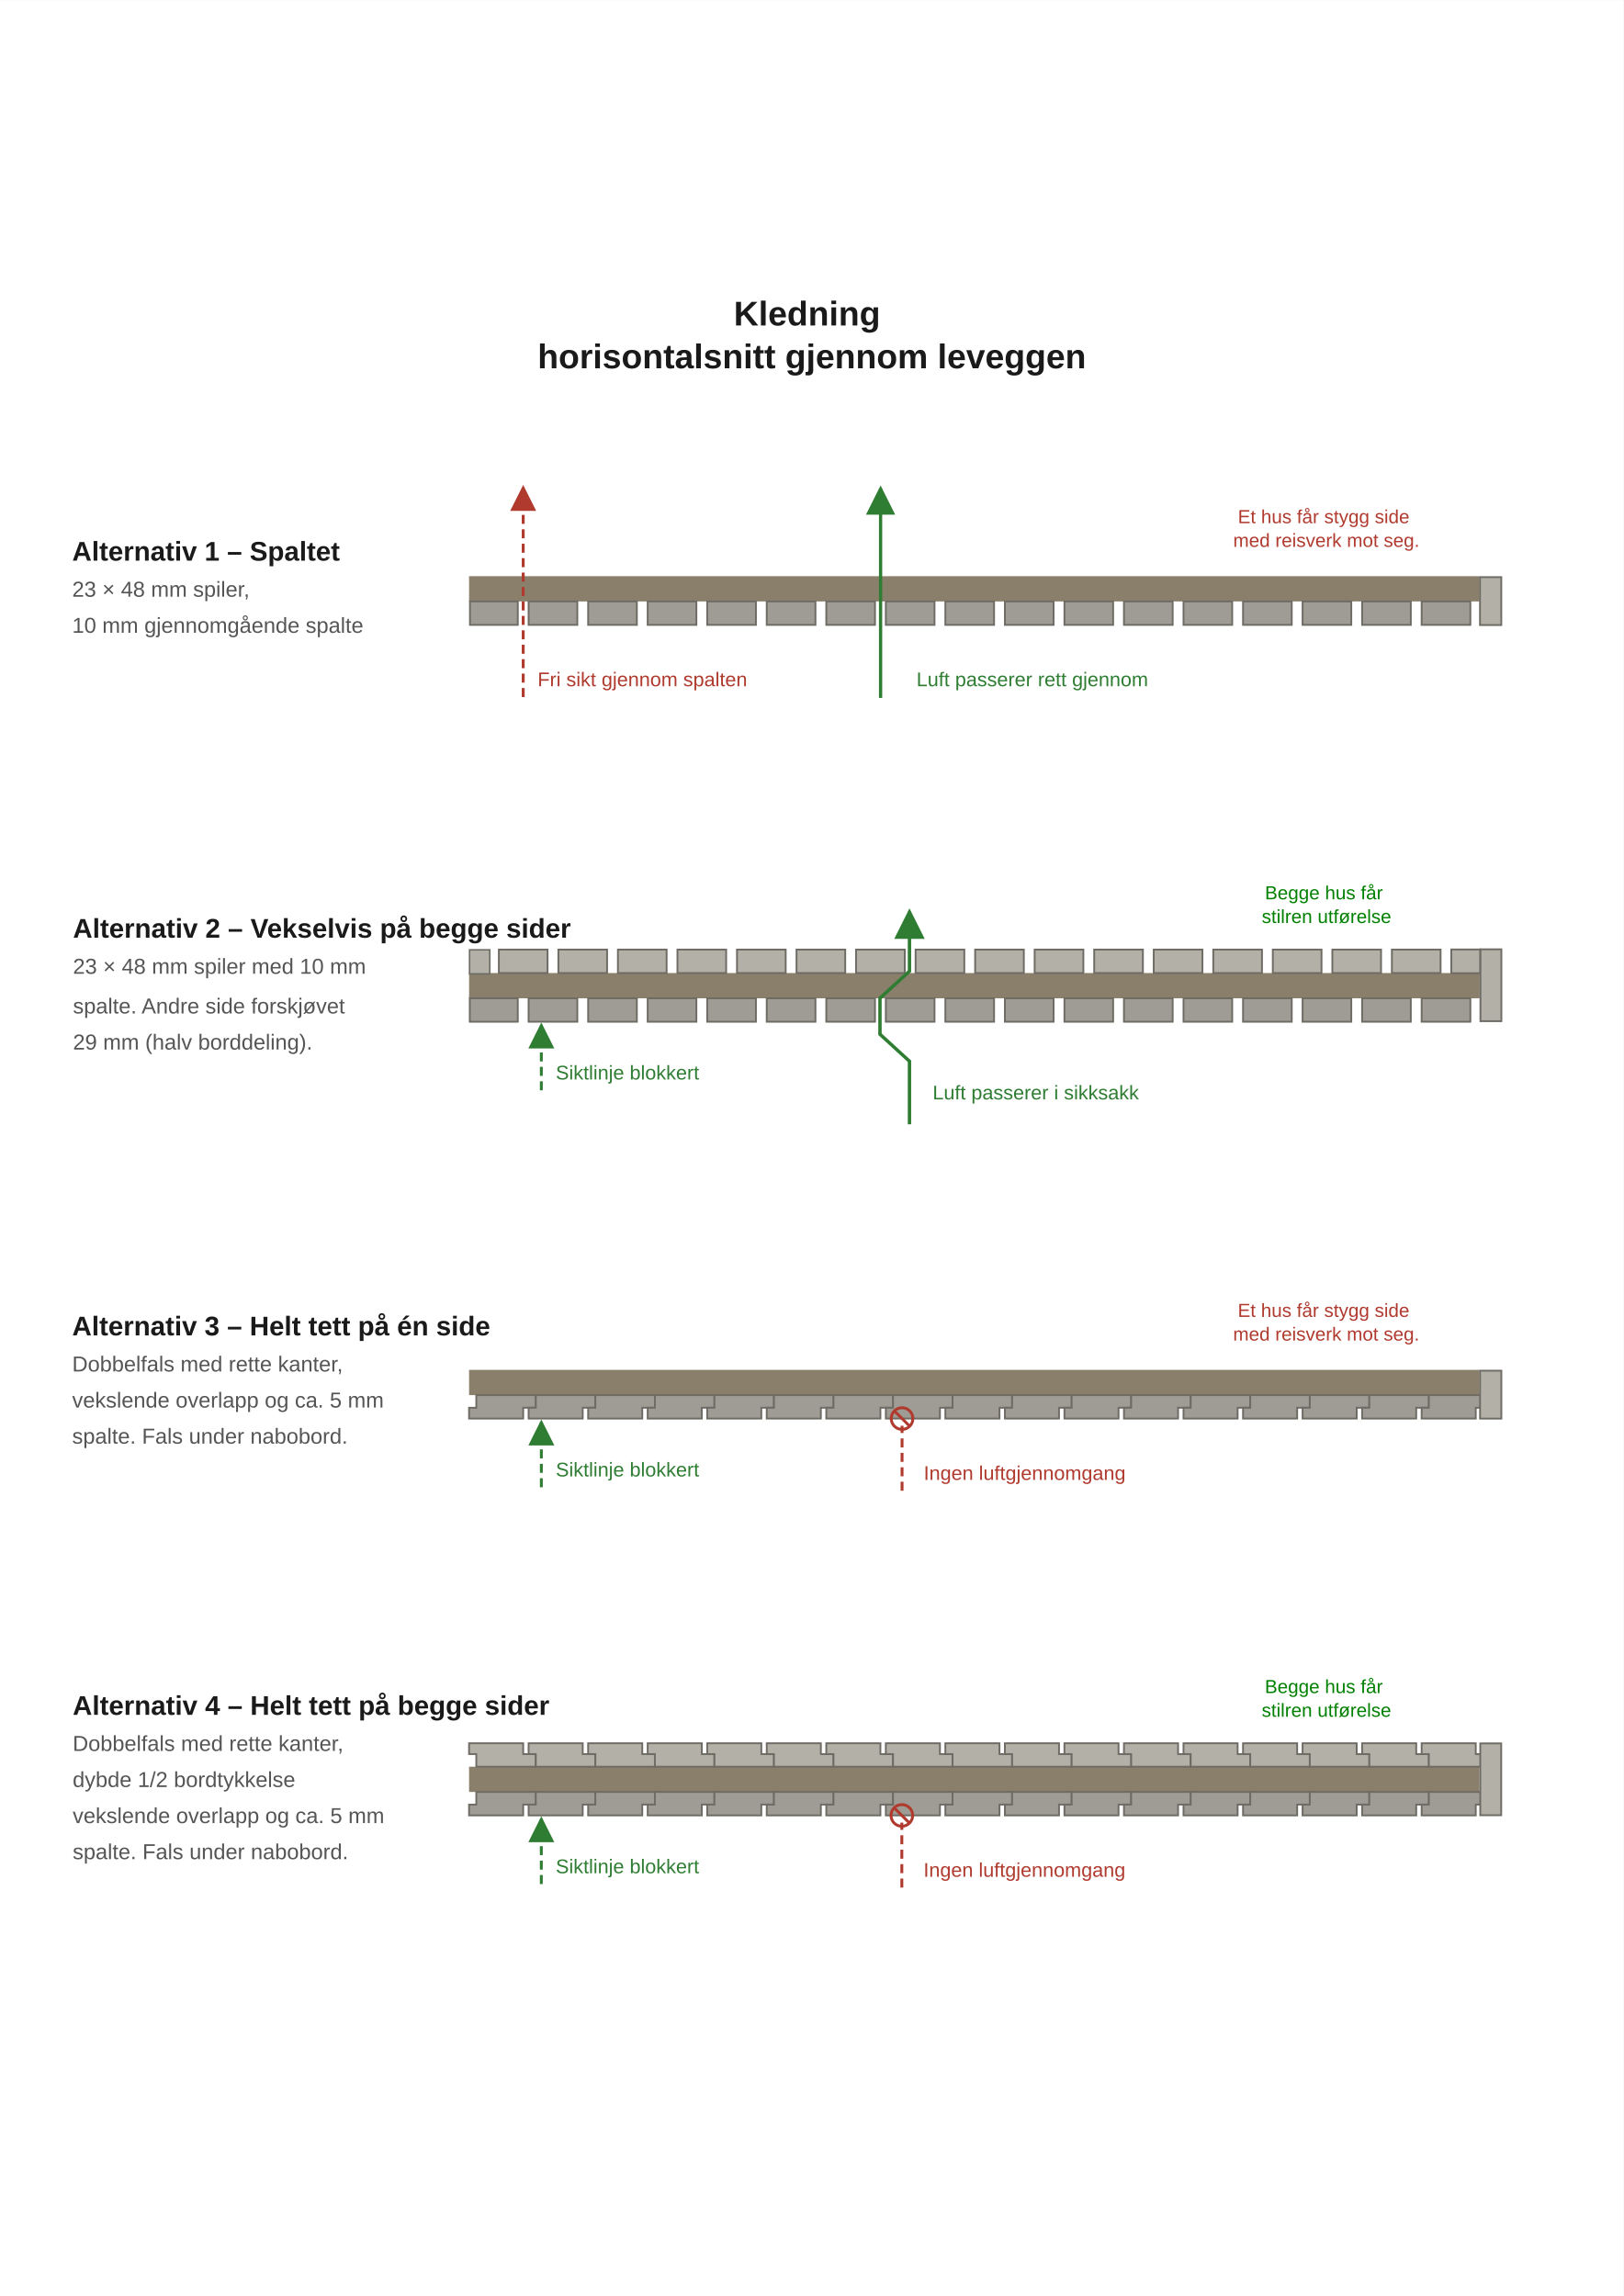
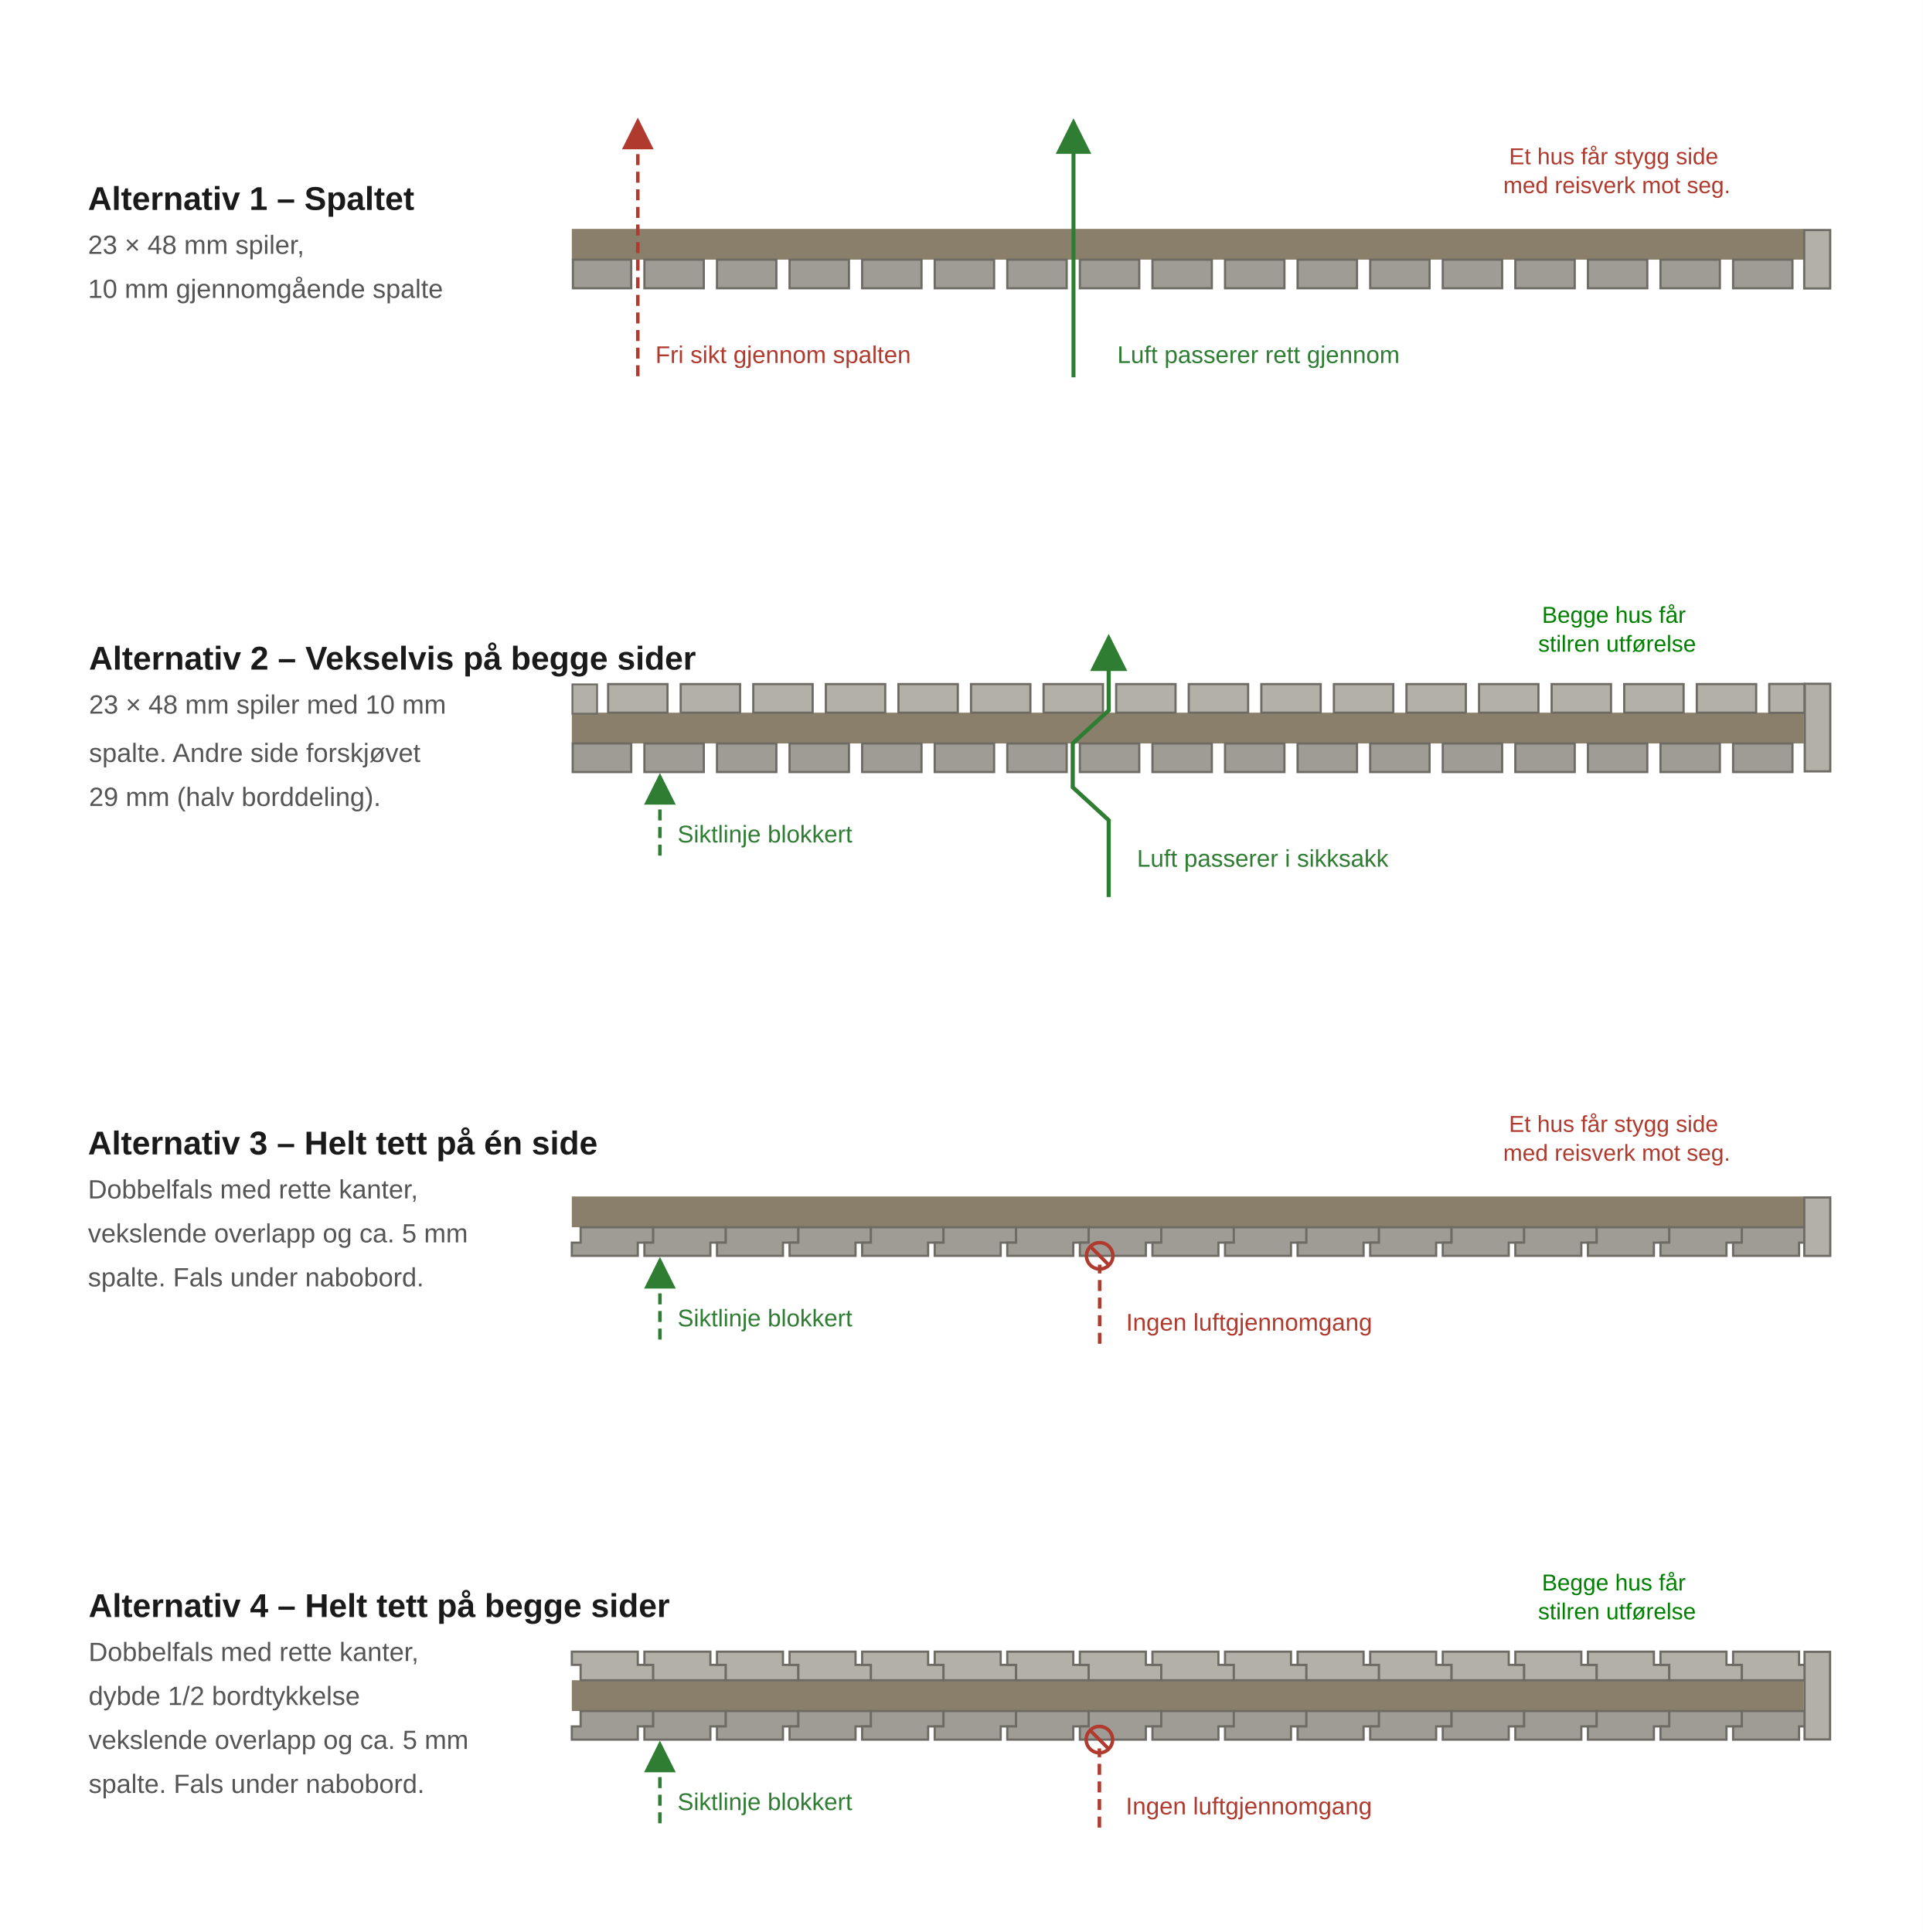
- <svg xmlns="http://www.w3.org/2000/svg" viewBox="0 0 900 980" width="210mm" height="297mm" preserveAspectRatio="xMidYMid meet" font-family="Segoe UI, Arial, Helvetica, sans-serif" role="img" aria-label="Horisontalsnitt gjennom leveggen som viser fire kledningsalternativer: spaltet, vekselvis på begge sider, tett på én side og tett på begge sider" version="1.1" id="svg126">
+ <svg xmlns="http://www.w3.org/2000/svg" viewBox="0 0 874.286 676.431" width="204mm" height="205mm" preserveAspectRatio="xMidYMid" font-family="'Segoe UI', Arial, Helvetica, sans-serif" role="img" aria-label="Horisontalsnitt gjennom leveggen som viser fire kledningsalternativer: spaltet, vekselvis på begge sider, tett på én side og tett på begge sider" version="1.1" id="svg126">
  <defs id="defs2">
    <marker id="pilRod" markerWidth="9" markerHeight="9" refX="8" refY="4.5" orient="auto">
-       <path d="M0,0 L9,4.5 L0,9 z" fill="#b03a2e" id="path1" />
+       <path d="M 0,0 9,4.5 0,9 Z" fill="#b03a2e" id="path1" />
    </marker>
    <marker id="pilGron" markerWidth="9" markerHeight="9" refX="8" refY="4.5" orient="auto">
-       <path d="M0,0 L9,4.5 L0,9 z" fill="#2e7d32" id="path2" />
-     </marker>
-     <path id="bordMedDobbelfals" d="M0,0 H30 V6 H37 V13 H4 V6 H0 Z" />
+       <path d="M 0,0 9,4.5 0,9 Z" fill="#2e7d32" id="path2" />
+     </marker>
+     <path id="bordMedDobbelfals" d="m 0,0 h 30 v 6 h 7 v 7 H 4 V 6 H 0 Z" />
    <marker id="pilGron-9" markerWidth="9" markerHeight="9" refX="8" refY="4.5" orient="auto">
      <path d="M 0,0 9,4.5 0,9 Z" fill="#2e7d32" id="path2-0" />
    </marker>
    <pattern id="husvegg" width="9" height="9" patternUnits="userSpaceOnUse" patternTransform="rotate(-45)">
      <line x1="0" y1="0" x2="0" y2="9" stroke="#b3b0a8" stroke-width="1.4" id="line2" />
    </pattern>
    <marker id="pilGron-1" markerWidth="9" markerHeight="9" refX="8" refY="4.5" orient="auto">
      <path d="M 0,0 9,4.5 0,9 Z" fill="#2e7d32" id="path2-4" />
    </marker>
  </defs>
-   <rect width="900" height="1273.061" fill="#ffffff" id="rect2" x="-0.077" y="-146.33" style="stroke-width:1.14" />
-   <line x1="260" y1="840" x2="820" y2="840" stroke="#8a7f6a" stroke-width="14" id="line91" />
-   <text x="450" y="34" text-anchor="middle" font-size="19px" font-weight="600" fill="#1a1a1a" id="text2">
-     <tspan id="tspan132" x="450" y="34">Kledning</tspan>
-     <tspan id="tspan133" x="450" y="57.75">horisontalsnitt gjennom leveggen</tspan>
-   </text>
-   <text x="735.165" y="143.619" text-anchor="middle" font-size="10.5px" fill="#b03a2e" id="text63-2">
-     <tspan id="tspan126-8" x="735.165" y="143.619">Et hus får stygg side</tspan>
-     <tspan id="tspan127-6" x="735.165" y="156.744">med reisverk mot seg.</tspan>
-   </text>
-   <g id="g132" transform="translate(0,-11.62277)">
+   <rect width="874.342" height="880.722" fill="#ffffff" id="rect2" x="-0.077" y="-102.001" style="stroke-width:0.934" />
+   <line x1="260" y1="670.017" x2="820" y2="670.017" stroke="#8a7f6a" stroke-width="14" id="line91" />
+   <text x="735.165" y="-26.364" text-anchor="middle" font-size="10.5px" fill="#b03a2e" id="text63-2">
+     <tspan id="tspan126-8" x="735.165" y="-26.364">Et hus får stygg side</tspan>
+     <tspan id="tspan127-6" x="735.165" y="-13.239">med reisverk mot seg.</tspan>
+   </text>
+   <g id="g132" transform="translate(0,-181.6062)">
    <text x="40" y="176" font-size="15px" font-weight="600" fill="#1a1a1a" id="text5">Alternativ 1 – Spaltet</text>
    <text x="40" y="196" font-size="12px" fill="#555555" id="text6">23 × 48 mm spiler,</text>
    <text x="40" y="216" font-size="12px" fill="#555555" id="text7">10 mm gjennomgående spalte</text>
  </g>
  <text x="40" y="236" font-size="12px" fill="#555555" id="text8" />
-   <line x1="260" y1="180" x2="820" y2="180" stroke="#8a7f6a" stroke-width="14" id="line8" />
-   <rect x="260.492" y="186.996" width="26.513" height="13.009" id="rect8" style="fill:#9e9c94;stroke:#6e6b64;stroke-width:0.999;stroke-dasharray:none" />
-   <rect x="293" y="187" width="27" height="13" id="rect9" style="fill:#9e9c94;stroke:#6e6b64;stroke-width:1" />
-   <rect x="326" y="187" width="27" height="13" id="rect10" style="fill:#9e9c94;stroke:#6e6b64;stroke-width:1" />
-   <rect x="359" y="187" width="27" height="13" id="rect11" style="fill:#9e9c94;stroke:#6e6b64;stroke-width:1" />
-   <rect x="392" y="187" width="27" height="13" id="rect12" style="fill:#9e9c94;stroke:#6e6b64;stroke-width:1" />
-   <rect x="425" y="187" width="27" height="13" id="rect13" style="fill:#9e9c94;stroke:#6e6b64;stroke-width:1" />
-   <rect x="458" y="187" width="27" height="13" id="rect14" style="fill:#9e9c94;stroke:#6e6b64;stroke-width:1" />
-   <rect x="491" y="187" width="27" height="13" id="rect15" style="fill:#9e9c94;stroke:#6e6b64;stroke-width:1" />
-   <rect x="524" y="187" width="27" height="13" id="rect16" style="fill:#9e9c94;stroke:#6e6b64;stroke-width:1" />
-   <rect x="557" y="187" width="27" height="13" id="rect17" style="fill:#9e9c94;stroke:#6e6b64;stroke-width:1" />
-   <rect x="590" y="187" width="27" height="13" id="rect18" style="fill:#9e9c94;stroke:#6e6b64;stroke-width:1" />
-   <rect x="623" y="187" width="27" height="13" id="rect19" style="fill:#9e9c94;stroke:#6e6b64;stroke-width:1" />
-   <rect x="656" y="187" width="27" height="13" id="rect20" style="fill:#9e9c94;stroke:#6e6b64;stroke-width:1" />
-   <rect x="689" y="187" width="27" height="13" id="rect21" style="fill:#9e9c94;stroke:#6e6b64;stroke-width:1" />
-   <rect x="722" y="187" width="27" height="13" id="rect22" style="fill:#9e9c94;stroke:#6e6b64;stroke-width:1" />
-   <rect x="755" y="187" width="27" height="13" id="rect23" style="fill:#9e9c94;stroke:#6e6b64;stroke-width:1" />
-   <rect x="788" y="187" width="27" height="13" id="rect24" style="fill:#9e9c94;stroke:#6e6b64;stroke-width:1" />
-   <line x1="290" y1="240" x2="290" y2="124" stroke="#b03a2e" stroke-width="1.6" stroke-dasharray="5 3" marker-end="url(#pilRod)" id="line24" />
-   <text x="298" y="234" font-size="11" fill="#b03a2e" id="text24">Fri sikt gjennom spalten</text>
-   <line x1="488.099" y1="240.496" x2="488.099" y2="124.496" stroke="#2e7d32" stroke-width="1.8" marker-end="url(#pilGron)" id="line25" />
-   <text x="508" y="234" font-size="11" fill="#2e7d32" id="text25">Luft passerer rett gjennom</text>
-   <text x="40.45" y="373.412" font-size="15px" font-weight="600" fill="#1a1a1a" id="text26">Alternativ 2 – Vekselvis på begge sider</text>
-   <text x="40.45" y="393.412" font-size="12px" fill="#555555" id="text27">23 × 48 mm spiler med 10 mm</text>
-   <text x="40.45" y="415.412" font-size="12px" fill="#555555" id="text28">spalte. Andre side forskjøvet</text>
-   <text x="40.45" y="435.412" font-size="12px" fill="#555555" id="text29">29 mm (halv borddeling).</text>
-   <line x1="260" y1="400" x2="820.15" y2="400" stroke="#8a7f6a" stroke-width="14.002" id="line29" />
-   <g fill="#b3b0a8" stroke="#6e6b64" stroke-width="1" id="g44">
+   <line x1="260" y1="10.017" x2="820" y2="10.017" stroke="#8a7f6a" stroke-width="14" id="line8" />
+   <rect x="260.492" y="17.012" width="26.513" height="13.009" id="rect8" style="fill:#9e9c94;stroke:#6e6b64;stroke-width:0.999;stroke-dasharray:none" />
+   <rect x="293" y="17.017" width="27" height="13" id="rect9" style="fill:#9e9c94;stroke:#6e6b64;stroke-width:1" />
+   <rect x="326" y="17.017" width="27" height="13" id="rect10" style="fill:#9e9c94;stroke:#6e6b64;stroke-width:1" />
+   <rect x="359" y="17.017" width="27" height="13" id="rect11" style="fill:#9e9c94;stroke:#6e6b64;stroke-width:1" />
+   <rect x="392" y="17.017" width="27" height="13" id="rect12" style="fill:#9e9c94;stroke:#6e6b64;stroke-width:1" />
+   <rect x="425" y="17.017" width="27" height="13" id="rect13" style="fill:#9e9c94;stroke:#6e6b64;stroke-width:1" />
+   <rect x="458" y="17.017" width="27" height="13" id="rect14" style="fill:#9e9c94;stroke:#6e6b64;stroke-width:1" />
+   <rect x="491" y="17.017" width="27" height="13" id="rect15" style="fill:#9e9c94;stroke:#6e6b64;stroke-width:1" />
+   <rect x="524" y="17.017" width="27" height="13" id="rect16" style="fill:#9e9c94;stroke:#6e6b64;stroke-width:1" />
+   <rect x="557" y="17.017" width="27" height="13" id="rect17" style="fill:#9e9c94;stroke:#6e6b64;stroke-width:1" />
+   <rect x="590" y="17.017" width="27" height="13" id="rect18" style="fill:#9e9c94;stroke:#6e6b64;stroke-width:1" />
+   <rect x="623" y="17.017" width="27" height="13" id="rect19" style="fill:#9e9c94;stroke:#6e6b64;stroke-width:1" />
+   <rect x="656" y="17.017" width="27" height="13" id="rect20" style="fill:#9e9c94;stroke:#6e6b64;stroke-width:1" />
+   <rect x="689" y="17.017" width="27" height="13" id="rect21" style="fill:#9e9c94;stroke:#6e6b64;stroke-width:1" />
+   <rect x="722" y="17.017" width="27" height="13" id="rect22" style="fill:#9e9c94;stroke:#6e6b64;stroke-width:1" />
+   <rect x="755" y="17.017" width="27" height="13" id="rect23" style="fill:#9e9c94;stroke:#6e6b64;stroke-width:1" />
+   <rect x="788" y="17.017" width="27" height="13" id="rect24" style="fill:#9e9c94;stroke:#6e6b64;stroke-width:1" />
+   <line x1="290" y1="70.017" x2="290" y2="-45.983" stroke="#b03a2e" stroke-width="1.6" stroke-dasharray="5, 3" marker-end="url(#pilRod)" id="line24" />
+   <text x="298" y="64.017" font-size="11px" fill="#b03a2e" id="text24">Fri sikt gjennom spalten</text>
+   <line x1="488.099" y1="70.512" x2="488.099" y2="-45.488" stroke="#2e7d32" stroke-width="1.8" marker-end="url(#pilGron)" id="line25" />
+   <text x="508" y="64.017" font-size="11px" fill="#2e7d32" id="text25">Luft passerer rett gjennom</text>
+   <text x="40.45" y="203.428" font-size="15px" font-weight="600" fill="#1a1a1a" id="text26">Alternativ 2 – Vekselvis på begge sider</text>
+   <text x="40.45" y="223.428" font-size="12px" fill="#555555" id="text27">23 × 48 mm spiler med 10 mm</text>
+   <text x="40.45" y="245.428" font-size="12px" fill="#555555" id="text28">spalte. Andre side forskjøvet</text>
+   <text x="40.45" y="265.428" font-size="12px" fill="#555555" id="text29">29 mm (halv borddeling).</text>
+   <line x1="260" y1="230.017" x2="820.15" y2="230.017" stroke="#8a7f6a" stroke-width="14.002" id="line29" />
+   <g fill="#b3b0a8" stroke="#6e6b64" stroke-width="1" id="g44" transform="translate(0,-169.9834)">
    <rect x="276.5" y="380" width="27" height="13" id="rect29" />
    <rect x="309.5" y="380" width="27" height="13" id="rect30" />
    <rect x="342.5" y="380" width="27" height="13" id="rect31" />
    <rect x="375.5" y="380" width="27" height="13" id="rect32" />
    <rect x="408.5" y="380" width="27" height="13" id="rect33" />
    <rect x="441.5" y="380" width="27" height="13" id="rect34" />
    <rect x="474.5" y="380" width="27" height="13" id="rect35" />
    <rect x="507.5" y="380" width="27" height="13" id="rect36" />
    <rect x="540.5" y="380" width="27" height="13" id="rect37" />
    <rect x="573.5" y="380" width="27" height="13" id="rect38" />
    <rect x="606.5" y="380" width="27" height="13" id="rect39" />
    <rect x="639.5" y="380" width="27" height="13" id="rect40" />
    <rect x="672.5" y="380" width="27" height="13" id="rect41" />
    <rect x="705.5" y="380" width="27" height="13" id="rect42" />
    <rect x="738.5" y="380" width="27" height="13" id="rect43" />
    <rect x="771.5" y="380" width="27" height="13" id="rect44" />
  </g>
-   <rect x="804.432" y="379.932" width="16.075" height="13.15" id="rect30-1" style="fill:#b3b0a8;stroke:#6e6b64;stroke-width:0.999;stroke-dasharray:none" />
-   <rect x="260.267" y="380.137" width="11.223" height="13.31" id="rect30-1-2" style="fill:#b3b0a8;stroke:#6e6b64;stroke-width:0.839;stroke-dasharray:none" />
-   <rect x="260.397" y="406.996" width="26.606" height="13.007" id="rect45" style="fill:#9e9c94;stroke:#6e6b64;stroke-width:0.999;stroke-dasharray:none" />
-   <rect x="293" y="407" width="27" height="13" id="rect46" style="fill:#9e9c94;stroke:#6e6b64;stroke-width:1" />
-   <rect x="326" y="407" width="27" height="13" id="rect47" style="fill:#9e9c94;stroke:#6e6b64;stroke-width:1" />
-   <rect x="359" y="407" width="27" height="13" id="rect48" style="fill:#9e9c94;stroke:#6e6b64;stroke-width:1" />
-   <rect x="392" y="407" width="27" height="13" id="rect49" style="fill:#9e9c94;stroke:#6e6b64;stroke-width:1" />
-   <rect x="425" y="407" width="27" height="13" id="rect50" style="fill:#9e9c94;stroke:#6e6b64;stroke-width:1" />
-   <rect x="458" y="407" width="27" height="13" id="rect51" style="fill:#9e9c94;stroke:#6e6b64;stroke-width:1" />
-   <rect x="491" y="407" width="27" height="13" id="rect52" style="fill:#9e9c94;stroke:#6e6b64;stroke-width:1" />
-   <rect x="524" y="407" width="27" height="13" id="rect53" style="fill:#9e9c94;stroke:#6e6b64;stroke-width:1" />
-   <rect x="557" y="407" width="27" height="13" id="rect54" style="fill:#9e9c94;stroke:#6e6b64;stroke-width:1" />
-   <rect x="590" y="407" width="27" height="13" id="rect55" style="fill:#9e9c94;stroke:#6e6b64;stroke-width:1" />
-   <rect x="623" y="407" width="27" height="13" id="rect56" style="fill:#9e9c94;stroke:#6e6b64;stroke-width:1" />
-   <rect x="656" y="407" width="27" height="13" id="rect57" style="fill:#9e9c94;stroke:#6e6b64;stroke-width:1" />
-   <rect x="689" y="407" width="27" height="13" id="rect58" style="fill:#9e9c94;stroke:#6e6b64;stroke-width:1" />
-   <rect x="722" y="407" width="27" height="13" id="rect59" style="fill:#9e9c94;stroke:#6e6b64;stroke-width:1" />
-   <rect x="755" y="407" width="27" height="13" id="rect60" style="fill:#9e9c94;stroke:#6e6b64;stroke-width:1" />
-   <rect x="788" y="407" width="27" height="13" id="rect61" style="fill:#9e9c94;stroke:#6e6b64;stroke-width:1" />
-   <path d="m 504.109,476.852 v -34.947 l -16.358,-14.977 v -19.97 l 16.358,-14.977 v -32.95" fill="none" stroke="#2e7d32" stroke-width="1.878" marker-end="url(#pilGron)" id="path61" />
-   <text x="516.959" y="463.064" font-size="11px" fill="#2e7d32" id="text62">Luft passerer i sikksakk</text>
-   <text x="735.115" y="583.633" text-anchor="middle" font-size="10.5px" fill="#b03a2e" id="text63">
-     <tspan id="tspan126" x="735.115" y="583.633">Et hus får stygg side</tspan>
-     <tspan id="tspan127" x="735.115" y="596.758">med reisverk mot seg.</tspan>
-   </text>
-   <text x="735.223" y="792.169" text-anchor="middle" font-size="10.5px" fill="#b03a2e" id="text63-8">
-     <tspan id="tspan127-3" x="735.223" y="792.169" style="fill:#008000">Begge hus får</tspan>
-     <tspan x="735.223" y="805.294" id="tspan128" style="fill:#008000">stilren utførelse</tspan>
-   </text>
-   <text x="735.27" y="352.133" text-anchor="middle" font-size="10.5px" fill="#b03a2e" id="text63-8-4">
-     <tspan id="tspan127-3-6" x="735.27" y="352.133" style="fill:#008000">Begge hus får</tspan>
-     <tspan x="735.27" y="365.258" id="tspan128-0" style="fill:#008000">stilren utførelse</tspan>
+   <rect x="804.432" y="209.949" width="16.075" height="13.15" id="rect30-1" style="fill:#b3b0a8;stroke:#6e6b64;stroke-width:0.999;stroke-dasharray:none" />
+   <rect x="260.267" y="210.154" width="11.223" height="13.31" id="rect30-1-2" style="fill:#b3b0a8;stroke:#6e6b64;stroke-width:0.839;stroke-dasharray:none" />
+   <rect x="260.397" y="237.013" width="26.606" height="13.007" id="rect45" style="fill:#9e9c94;stroke:#6e6b64;stroke-width:0.999;stroke-dasharray:none" />
+   <rect x="293" y="237.017" width="27" height="13" id="rect46" style="fill:#9e9c94;stroke:#6e6b64;stroke-width:1" />
+   <rect x="326" y="237.017" width="27" height="13" id="rect47" style="fill:#9e9c94;stroke:#6e6b64;stroke-width:1" />
+   <rect x="359" y="237.017" width="27" height="13" id="rect48" style="fill:#9e9c94;stroke:#6e6b64;stroke-width:1" />
+   <rect x="392" y="237.017" width="27" height="13" id="rect49" style="fill:#9e9c94;stroke:#6e6b64;stroke-width:1" />
+   <rect x="425" y="237.017" width="27" height="13" id="rect50" style="fill:#9e9c94;stroke:#6e6b64;stroke-width:1" />
+   <rect x="458" y="237.017" width="27" height="13" id="rect51" style="fill:#9e9c94;stroke:#6e6b64;stroke-width:1" />
+   <rect x="491" y="237.017" width="27" height="13" id="rect52" style="fill:#9e9c94;stroke:#6e6b64;stroke-width:1" />
+   <rect x="524" y="237.017" width="27" height="13" id="rect53" style="fill:#9e9c94;stroke:#6e6b64;stroke-width:1" />
+   <rect x="557" y="237.017" width="27" height="13" id="rect54" style="fill:#9e9c94;stroke:#6e6b64;stroke-width:1" />
+   <rect x="590" y="237.017" width="27" height="13" id="rect55" style="fill:#9e9c94;stroke:#6e6b64;stroke-width:1" />
+   <rect x="623" y="237.017" width="27" height="13" id="rect56" style="fill:#9e9c94;stroke:#6e6b64;stroke-width:1" />
+   <rect x="656" y="237.017" width="27" height="13" id="rect57" style="fill:#9e9c94;stroke:#6e6b64;stroke-width:1" />
+   <rect x="689" y="237.017" width="27" height="13" id="rect58" style="fill:#9e9c94;stroke:#6e6b64;stroke-width:1" />
+   <rect x="722" y="237.017" width="27" height="13" id="rect59" style="fill:#9e9c94;stroke:#6e6b64;stroke-width:1" />
+   <rect x="755" y="237.017" width="27" height="13" id="rect60" style="fill:#9e9c94;stroke:#6e6b64;stroke-width:1" />
+   <rect x="788" y="237.017" width="27" height="13" id="rect61" style="fill:#9e9c94;stroke:#6e6b64;stroke-width:1" />
+   <path d="m 504.109,306.868 v -34.947 l -16.358,-14.977 v -19.97 l 16.358,-14.977 v -32.95" fill="none" stroke="#2e7d32" stroke-width="1.878" marker-end="url(#pilGron)" id="path61" />
+   <text x="516.959" y="293.08" font-size="11px" fill="#2e7d32" id="text62">Luft passerer i sikksakk</text>
+   <text x="735.115" y="413.65" text-anchor="middle" font-size="10.5px" fill="#b03a2e" id="text63">
+     <tspan id="tspan126" x="735.115" y="413.65">Et hus får stygg side</tspan>
+     <tspan id="tspan127" x="735.115" y="426.775">med reisverk mot seg.</tspan>
+   </text>
+   <text x="735.223" y="622.185" text-anchor="middle" font-size="10.5px" fill="#b03a2e" id="text63-8">
+     <tspan id="tspan127-3" x="735.223" y="622.185" style="fill:#008000">Begge hus får</tspan>
+     <tspan x="735.223" y="635.31" id="tspan128" style="fill:#008000">stilren utførelse</tspan>
+   </text>
+   <text x="735.27" y="182.15" text-anchor="middle" font-size="10.5px" fill="#b03a2e" id="text63-8-4">
+     <tspan id="tspan127-3-6" x="735.27" y="182.15" style="fill:#008000">Begge hus får</tspan>
+     <tspan x="735.27" y="195.275" id="tspan128-0" style="fill:#008000">stilren utførelse</tspan>
  </text>
  <text x="710" y="600" text-anchor="middle" font-size="10.5px" fill="#b03a2e" id="text64" />
-   <text x="40" y="593.888" font-size="15px" font-weight="600" fill="#1a1a1a" id="text65">Alternativ 3 – Helt tett på én side</text>
-   <text x="40" y="613.888" font-size="12px" fill="#555555" id="text66">Dobbelfals med rette kanter,</text>
-   <text x="40" y="633.888" font-size="12px" fill="#555555" id="text67">vekslende overlapp og ca. 5 mm</text>
-   <text x="40" y="653.888" font-size="12px" fill="#555555" id="text68">spalte. Fals under nabobord.</text>
-   <line x1="260" y1="620" x2="820" y2="620" stroke="#8a7f6a" stroke-width="14" id="line68" />
-   <g fill="#9e9c94" stroke="#6e6b64" stroke-width="1" transform="translate(0 1267) scale(1 -1)" id="g84">
+   <text x="40" y="423.905" font-size="15px" font-weight="600" fill="#1a1a1a" id="text65">Alternativ 3 – Helt tett på én side</text>
+   <text x="40" y="443.905" font-size="12px" fill="#555555" id="text66">Dobbelfals med rette kanter,</text>
+   <text x="40" y="463.905" font-size="12px" fill="#555555" id="text67">vekslende overlapp og ca. 5 mm</text>
+   <text x="40" y="483.905" font-size="12px" fill="#555555" id="text68">spalte. Fals under nabobord.</text>
+   <line x1="260" y1="450.017" x2="820" y2="450.017" stroke="#8a7f6a" stroke-width="14" id="line68" />
+   <g fill="#9e9c94" stroke="#6e6b64" stroke-width="1" transform="matrix(1,0,0,-1,0,1097.017)" id="g84">
    <use href="#bordMedDobbelfals" x="260" y="627" id="use68" />
    <use href="#bordMedDobbelfals" x="293" y="627" id="use69" />
    <use href="#bordMedDobbelfals" x="326" y="627" id="use70" />
    <use href="#bordMedDobbelfals" x="359" y="627" id="use71" />
    <use href="#bordMedDobbelfals" x="392" y="627" id="use72" />
    <use href="#bordMedDobbelfals" x="425" y="627" id="use73" />
    <use href="#bordMedDobbelfals" x="458" y="627" id="use74" />
    <use href="#bordMedDobbelfals" x="491" y="627" id="use75" />
    <use href="#bordMedDobbelfals" x="524" y="627" id="use76" />
    <use href="#bordMedDobbelfals" x="557" y="627" id="use77" />
    <use href="#bordMedDobbelfals" x="590" y="627" id="use78" />
    <use href="#bordMedDobbelfals" x="623" y="627" id="use79" />
    <use href="#bordMedDobbelfals" x="656" y="627" id="use80" />
    <use href="#bordMedDobbelfals" x="689" y="627" id="use81" />
    <use href="#bordMedDobbelfals" x="722" y="627" id="use82" />
    <use href="#bordMedDobbelfals" x="755" y="627" id="use83" />
    <use href="#bordMedDobbelfals" x="788" y="627" id="use84" />
  </g>
-   <line x1="300.062" y1="678.078" x2="300.062" y2="642.078" stroke="#2e7d32" stroke-width="1.6" stroke-dasharray="5, 3" marker-end="url(#pilGron)" id="line84" />
-   <text x="308.062" y="672.078" font-size="11px" fill="#2e7d32" id="text84">Siktlinje blokkert</text>
-   <line x1="300.056" y1="458.01" x2="300.056" y2="422.01" stroke="#2e7d32" stroke-width="1.6" stroke-dasharray="5, 3" marker-end="url(#pilGron-1)" id="line84-0" style="marker-end:url(#pilGron-1)" />
-   <text x="308.056" y="452.01" font-size="11px" fill="#2e7d32" id="text84-7">Siktlinje blokkert</text>
-   <g id="g128">
-     <line x1="500" y1="680" x2="500" y2="644" stroke="#b03a2e" stroke-width="1.6" stroke-dasharray="5 3" id="line85" />
+   <line x1="300.062" y1="508.095" x2="300.062" y2="472.095" stroke="#2e7d32" stroke-width="1.6" stroke-dasharray="5, 3" marker-end="url(#pilGron)" id="line84" />
+   <text x="308.062" y="502.095" font-size="11px" fill="#2e7d32" id="text84">Siktlinje blokkert</text>
+   <line x1="300.056" y1="288.027" x2="300.056" y2="252.027" stroke="#2e7d32" stroke-width="1.6" stroke-dasharray="5, 3" marker-end="url(#pilGron-1)" id="line84-0" style="marker-end:url(#pilGron-1)" />
+   <text x="308.056" y="282.027" font-size="11px" fill="#2e7d32" id="text84-7">Siktlinje blokkert</text>
+   <g id="g128" transform="translate(0,-169.9834)">
+     <line x1="500" y1="680" x2="500" y2="644" stroke="#b03a2e" stroke-width="1.6" stroke-dasharray="5, 3" id="line85" />
    <circle cx="500" cy="640" r="6" fill="none" stroke="#b03a2e" stroke-width="1.6" id="circle85" />
    <line x1="496" y1="636" x2="504" y2="644" stroke="#b03a2e" stroke-width="1.6" id="line86" />
-     <text x="512" y="674" font-size="11" fill="#b03a2e" id="text86">Ingen luftgjennomgang</text>
-   </g>
-   <text x="40.283" y="804.25" font-size="15px" font-weight="600" fill="#1a1a1a" id="text87">Alternativ 4 – Helt tett på begge sider</text>
-   <text x="40.283" y="824.25" font-size="12px" fill="#555555" id="text88">Dobbelfals med rette kanter,</text>
-   <text x="40.283" y="844.25" font-size="12px" fill="#555555" id="text89">dybde 1/2 bordtykkelse</text>
-   <text x="40.283" y="864.25" font-size="12px" fill="#555555" id="text90">vekslende overlapp og ca. 5 mm</text>
-   <text x="40.283" y="884.25" font-size="12px" fill="#555555" id="text91">spalte. Fals under nabobord.</text>
-   <g fill="#b3b0a8" stroke="#6e6b64" stroke-width="1" id="g107">
+     <text x="512" y="674" font-size="11px" fill="#b03a2e" id="text86">Ingen luftgjennomgang</text>
+   </g>
+   <text x="40.283" y="634.267" font-size="15px" font-weight="600" fill="#1a1a1a" id="text87">Alternativ 4 – Helt tett på begge sider</text>
+   <text x="40.283" y="654.267" font-size="12px" fill="#555555" id="text88">Dobbelfals med rette kanter,</text>
+   <text x="40.283" y="674.267" font-size="12px" fill="#555555" id="text89">dybde 1/2 bordtykkelse</text>
+   <text x="40.283" y="694.267" font-size="12px" fill="#555555" id="text90">vekslende overlapp og ca. 5 mm</text>
+   <text x="40.283" y="714.267" font-size="12px" fill="#555555" id="text91">spalte. Fals under nabobord.</text>
+   <g fill="#b3b0a8" stroke="#6e6b64" stroke-width="1" id="g107" transform="translate(0,-169.9834)">
    <use href="#bordMedDobbelfals" x="260" y="820" id="use91" />
    <use href="#bordMedDobbelfals" x="293" y="820" id="use92" />
    <use href="#bordMedDobbelfals" x="326" y="820" id="use93" />
    <use href="#bordMedDobbelfals" x="359" y="820" id="use94" />
    <use href="#bordMedDobbelfals" x="392" y="820" id="use95" />
    <use href="#bordMedDobbelfals" x="425" y="820" id="use96" />
    <use href="#bordMedDobbelfals" x="458" y="820" id="use97" />
    <use href="#bordMedDobbelfals" x="491" y="820" id="use98" />
    <use href="#bordMedDobbelfals" x="524" y="820" id="use99" />
    <use href="#bordMedDobbelfals" x="557" y="820" id="use100" />
    <use href="#bordMedDobbelfals" x="590" y="820" id="use101" />
    <use href="#bordMedDobbelfals" x="623" y="820" id="use102" />
    <use href="#bordMedDobbelfals" x="656" y="820" id="use103" />
    <use href="#bordMedDobbelfals" x="689" y="820" id="use104" />
    <use href="#bordMedDobbelfals" x="722" y="820" id="use105" />
    <use href="#bordMedDobbelfals" x="755" y="820" id="use106" />
    <use href="#bordMedDobbelfals" x="788" y="820" id="use107" />
  </g>
-   <g fill="#9e9c94" stroke="#6e6b64" stroke-width="1" id="g124">
-     <use href="#bordMedDobbelfals" transform="translate(260 860) scale(1 -1)" id="use108" />
-     <use href="#bordMedDobbelfals" transform="translate(293 860) scale(1 -1)" id="use109" />
-     <use href="#bordMedDobbelfals" transform="translate(326 860) scale(1 -1)" id="use110" />
-     <use href="#bordMedDobbelfals" transform="translate(359 860) scale(1 -1)" id="use111" />
-     <use href="#bordMedDobbelfals" transform="translate(392 860) scale(1 -1)" id="use112" />
-     <use href="#bordMedDobbelfals" transform="translate(425 860) scale(1 -1)" id="use113" />
-     <use href="#bordMedDobbelfals" transform="translate(458 860) scale(1 -1)" id="use114" />
-     <use href="#bordMedDobbelfals" transform="translate(491 860) scale(1 -1)" id="use115" />
-     <use href="#bordMedDobbelfals" transform="translate(524 860) scale(1 -1)" id="use116" />
-     <use href="#bordMedDobbelfals" transform="translate(557 860) scale(1 -1)" id="use117" />
-     <use href="#bordMedDobbelfals" transform="translate(590 860) scale(1 -1)" id="use118" />
-     <use href="#bordMedDobbelfals" transform="translate(623 860) scale(1 -1)" id="use119" />
-     <use href="#bordMedDobbelfals" transform="translate(656 860) scale(1 -1)" id="use120" />
-     <use href="#bordMedDobbelfals" transform="translate(689 860) scale(1 -1)" id="use121" />
-     <use href="#bordMedDobbelfals" transform="translate(722 860) scale(1 -1)" id="use122" />
-     <use href="#bordMedDobbelfals" transform="translate(755 860) scale(1 -1)" id="use123" />
-     <use href="#bordMedDobbelfals" transform="translate(788 860) scale(1 -1)" id="use124" />
-   </g>
-   <rect x="820.496" y="820.07" width="11.604" height="39.841" id="rect44-8" style="fill:#b3b0a8;stroke:#6e6b64;stroke-width:0.999;stroke-dasharray:none" />
-   <rect x="820.587" y="379.853" width="11.604" height="39.841" id="rect44-8-54" style="fill:#b3b0a8;stroke:#6e6b64;stroke-width:0.999;stroke-dasharray:none" />
-   <rect x="820.38" y="613.452" width="11.806" height="26.576" id="rect44-8-5" style="fill:#b3b0a8;stroke:#6e6b64;stroke-width:0.999;stroke-dasharray:none" />
-   <rect x="820.347" y="173.517" width="11.806" height="26.576" id="rect44-8-5-0" style="fill:#b3b0a8;stroke:#6e6b64;stroke-width:0.999;stroke-dasharray:none" />
-   <g id="g127" transform="translate(0.2404263,-31.93504)">
+   <g fill="#9e9c94" stroke="#6e6b64" stroke-width="1" id="g124" transform="translate(0,-169.9834)">
+     <use href="#bordMedDobbelfals" transform="matrix(1,0,0,-1,260,860)" id="use108" />
+     <use href="#bordMedDobbelfals" transform="matrix(1,0,0,-1,293,860)" id="use109" />
+     <use href="#bordMedDobbelfals" transform="matrix(1,0,0,-1,326,860)" id="use110" />
+     <use href="#bordMedDobbelfals" transform="matrix(1,0,0,-1,359,860)" id="use111" />
+     <use href="#bordMedDobbelfals" transform="matrix(1,0,0,-1,392,860)" id="use112" />
+     <use href="#bordMedDobbelfals" transform="matrix(1,0,0,-1,425,860)" id="use113" />
+     <use href="#bordMedDobbelfals" transform="matrix(1,0,0,-1,458,860)" id="use114" />
+     <use href="#bordMedDobbelfals" transform="matrix(1,0,0,-1,491,860)" id="use115" />
+     <use href="#bordMedDobbelfals" transform="matrix(1,0,0,-1,524,860)" id="use116" />
+     <use href="#bordMedDobbelfals" transform="matrix(1,0,0,-1,557,860)" id="use117" />
+     <use href="#bordMedDobbelfals" transform="matrix(1,0,0,-1,590,860)" id="use118" />
+     <use href="#bordMedDobbelfals" transform="matrix(1,0,0,-1,623,860)" id="use119" />
+     <use href="#bordMedDobbelfals" transform="matrix(1,0,0,-1,656,860)" id="use120" />
+     <use href="#bordMedDobbelfals" transform="matrix(1,0,0,-1,689,860)" id="use121" />
+     <use href="#bordMedDobbelfals" transform="matrix(1,0,0,-1,722,860)" id="use122" />
+     <use href="#bordMedDobbelfals" transform="matrix(1,0,0,-1,755,860)" id="use123" />
+     <use href="#bordMedDobbelfals" transform="matrix(1,0,0,-1,788,860)" id="use124" />
+   </g>
+   <rect x="820.496" y="650.086" width="11.604" height="39.841" id="rect44-8" style="fill:#b3b0a8;stroke:#6e6b64;stroke-width:0.999;stroke-dasharray:none" />
+   <rect x="820.587" y="209.87" width="11.604" height="39.841" id="rect44-8-54" style="fill:#b3b0a8;stroke:#6e6b64;stroke-width:0.999;stroke-dasharray:none" />
+   <rect x="820.38" y="443.469" width="11.806" height="26.576" id="rect44-8-5" style="fill:#b3b0a8;stroke:#6e6b64;stroke-width:0.999;stroke-dasharray:none" />
+   <rect x="820.347" y="3.533" width="11.806" height="26.576" id="rect44-8-5-0" style="fill:#b3b0a8;stroke:#6e6b64;stroke-width:0.999;stroke-dasharray:none" />
+   <g id="g127" transform="translate(0.2404263,-201.9185)">
    <line x1="499.635" y1="931.941" x2="499.635" y2="895.941" stroke="#b03a2e" stroke-width="1.6" stroke-dasharray="5, 3" id="line85-8" />
    <circle cx="499.635" cy="891.941" r="6" fill="none" stroke="#b03a2e" stroke-width="1.6" id="circle85-6" />
    <line x1="495.635" y1="887.941" x2="503.635" y2="895.941" stroke="#b03a2e" stroke-width="1.6" id="line86-5" />
    <text x="511.635" y="925.941" font-size="11px" fill="#b03a2e" id="text86-0">Ingen luftgjennomgang</text>
  </g>
-   <line x1="300.047" y1="898.055" x2="300.047" y2="862.055" stroke="#2e7d32" stroke-width="1.6" stroke-dasharray="5, 3" marker-end="url(#pilGron-9)" id="line84-6" style="marker-end:url(#pilGron-9)" />
-   <text x="308.047" y="892.055" font-size="11px" fill="#2e7d32" id="text84-1">Siktlinje blokkert</text>
+   <line x1="300.047" y1="728.072" x2="300.047" y2="692.072" stroke="#2e7d32" stroke-width="1.6" stroke-dasharray="5, 3" marker-end="url(#pilGron-9)" id="line84-6" style="marker-end:url(#pilGron-9)" />
+   <text x="308.047" y="722.072" font-size="11px" fill="#2e7d32" id="text84-1">Siktlinje blokkert</text>
</svg>
